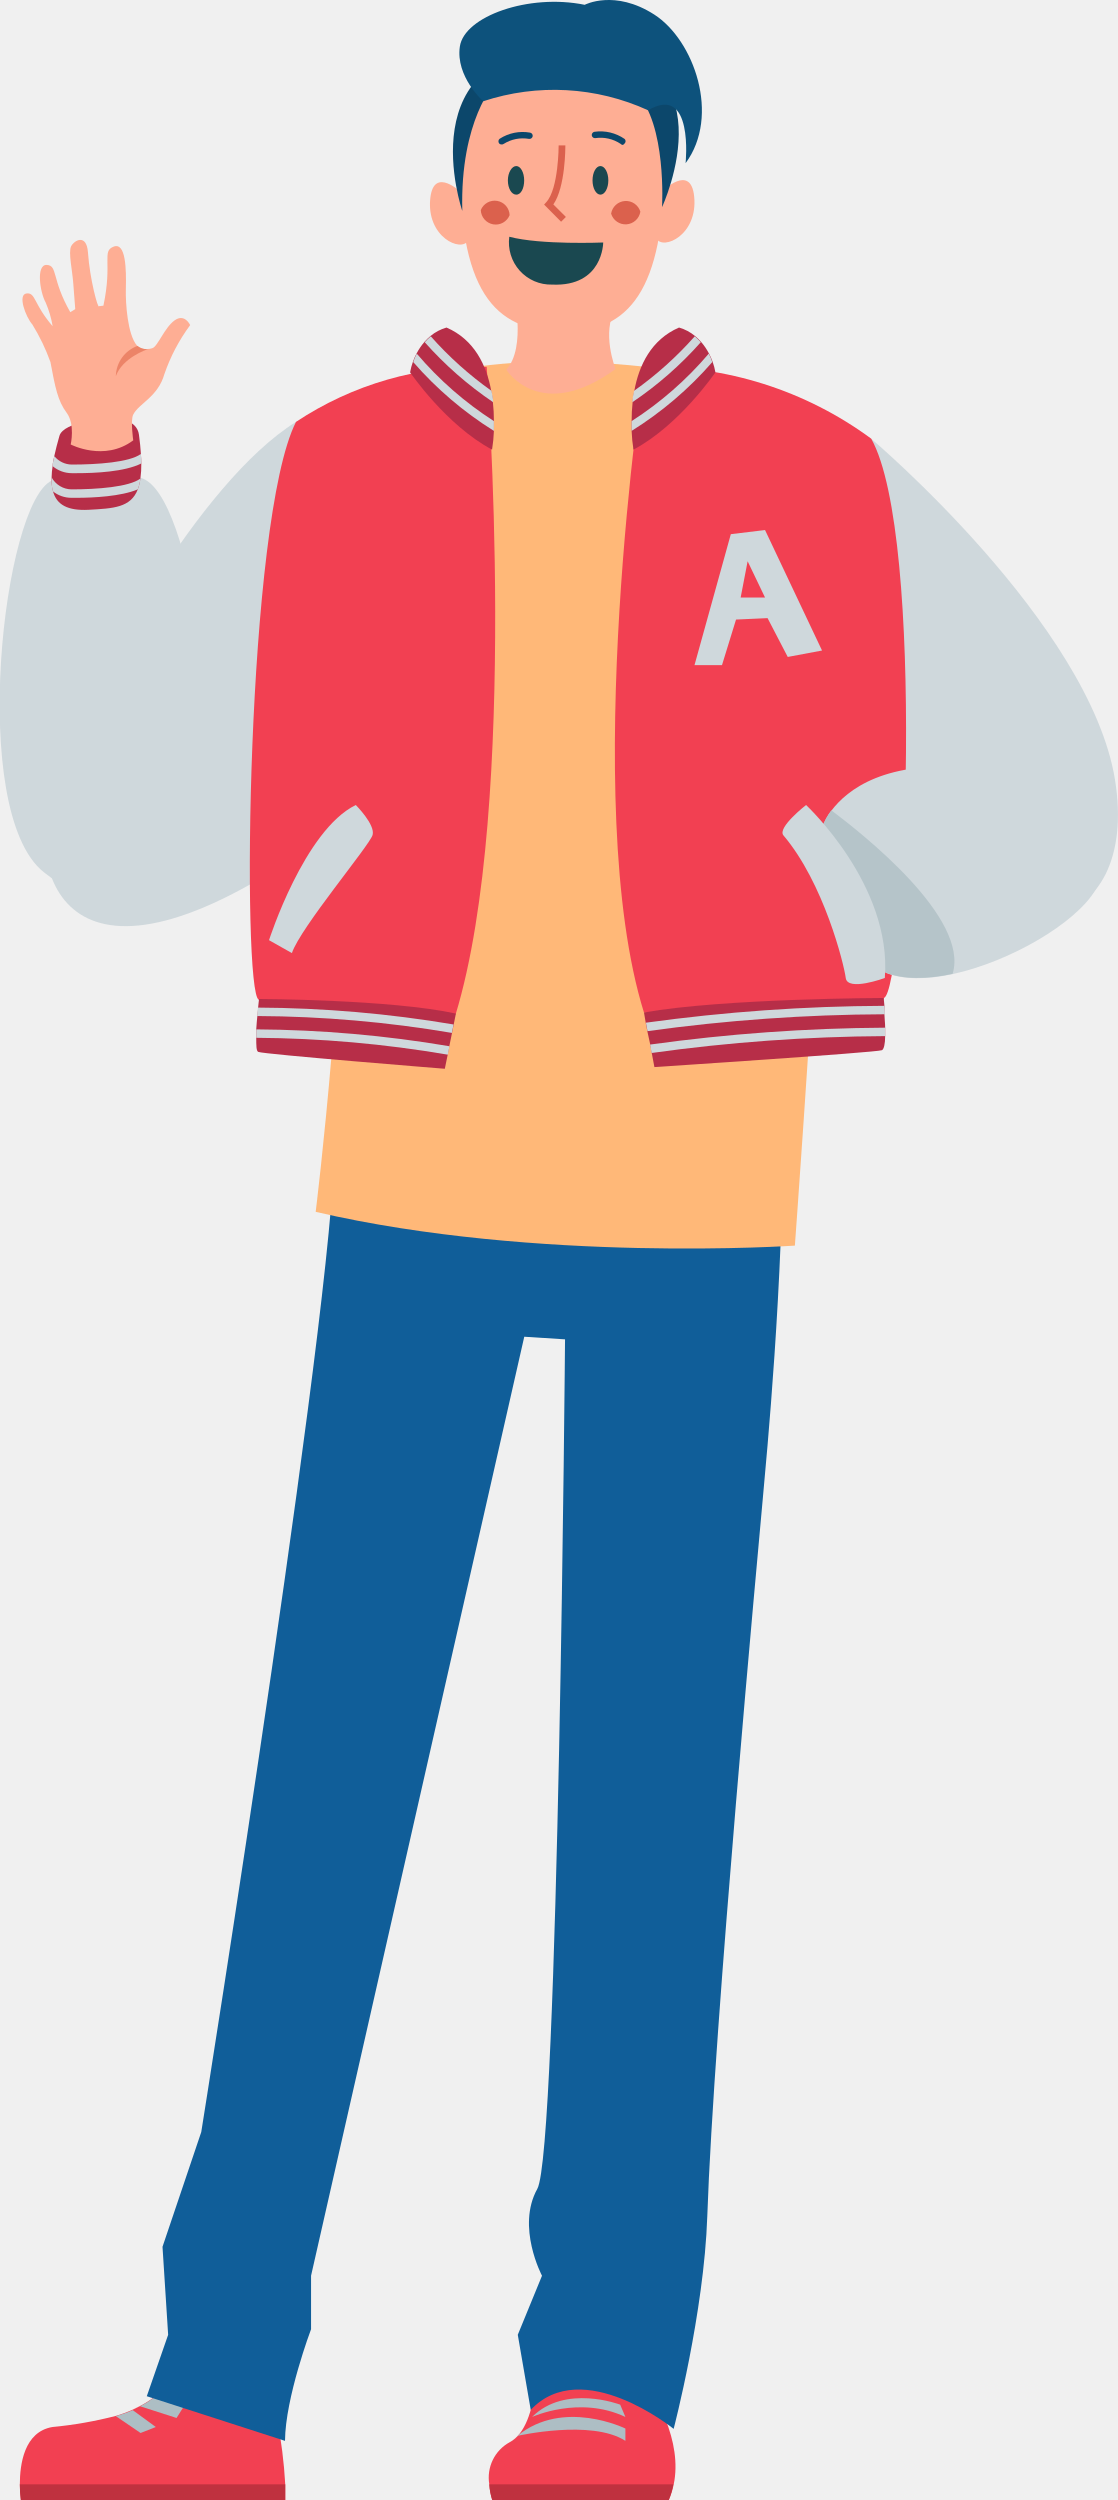
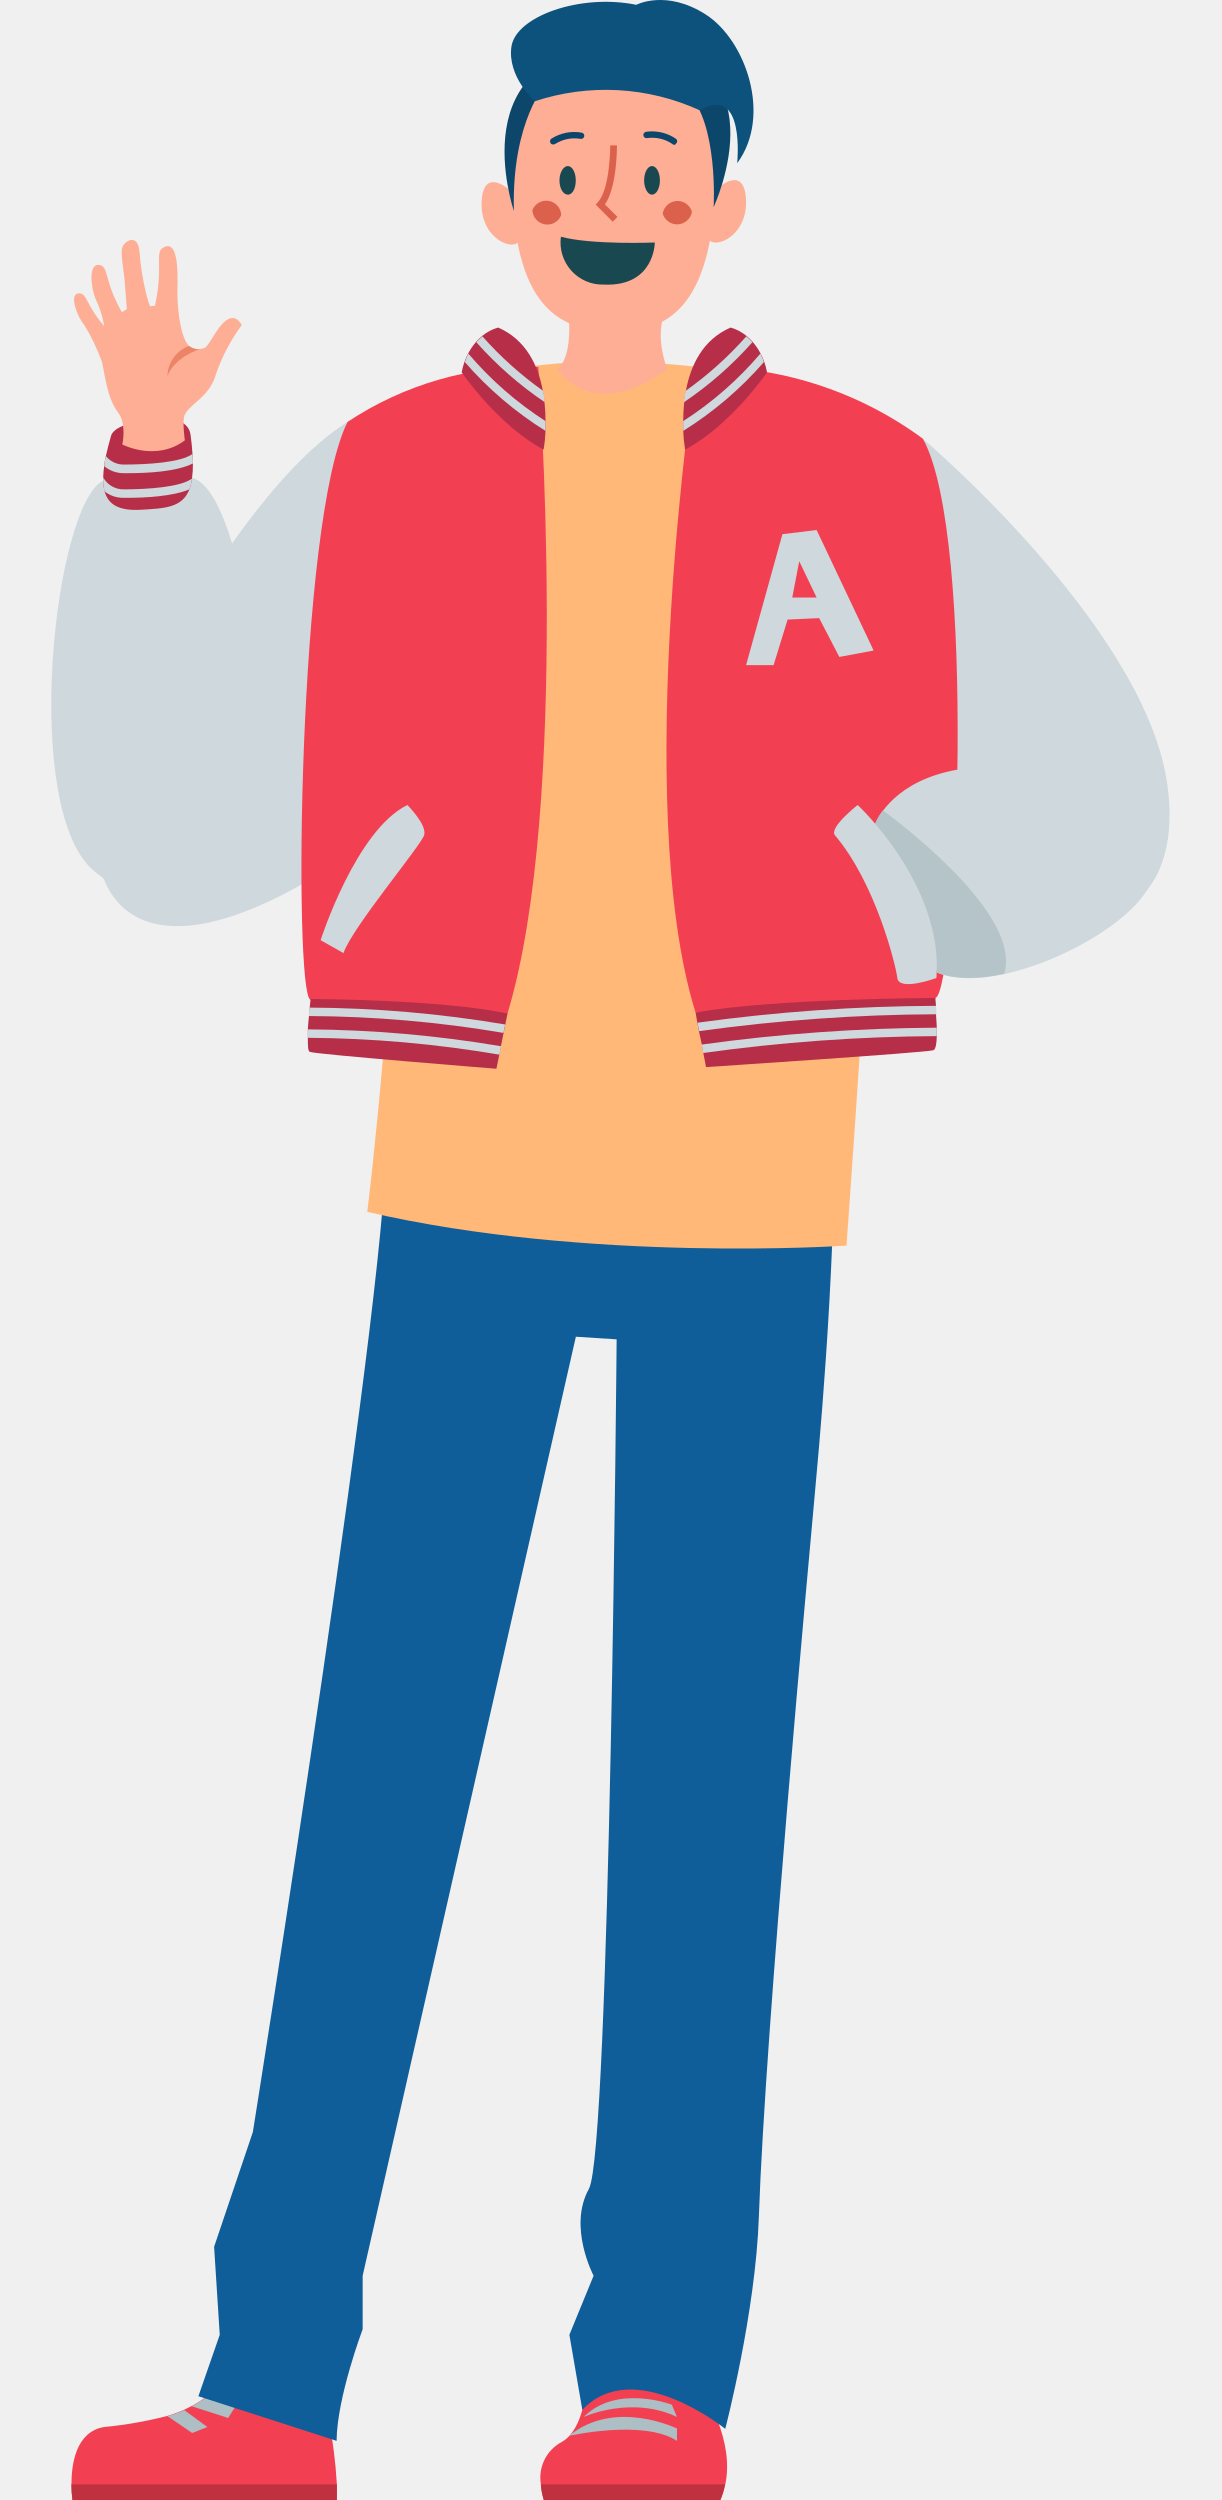
- <svg xmlns="http://www.w3.org/2000/svg" width="127" height="284" viewBox="0 0 127 284" fill="none">
+ <svg xmlns="http://www.w3.org/2000/svg" width="127" height="260" viewBox="0 0 127 284" fill="none">
  <g clip-path="url(#clip0)">
    <path d="M33.627 47.924C22.491 54.883 10.553 77.11 6.494 87.088C2.435 97.066 5.539 114.539 30.771 99.088C56.003 83.638 33.627 47.924 33.627 47.924Z" fill="#CFD8DC" />
    <path d="M98.97 49.841C98.97 49.841 123.801 70.851 126.666 88.593C129.531 106.335 113.372 111.415 100.565 89.465C87.758 67.516 98.97 49.841 98.97 49.841Z" fill="#CFD8DC" />
    <path d="M2.254 282.217C2.251 282.813 2.289 283.409 2.368 284H32.404C32.404 283.406 32.404 282.811 32.404 282.217C32.121 277.202 31.157 272.249 29.539 267.495L22.032 264.255C21.658 267.383 20.077 270.238 17.63 272.211C17.095 272.637 16.519 273.01 15.911 273.322C15.643 273.466 15.366 273.6 15.08 273.735C14.46 274.014 13.822 274.251 13.17 274.444C10.803 275.055 8.392 275.479 5.959 275.709C2.741 276.246 2.254 279.955 2.254 282.217Z" fill="#F24052" />
    <path d="M2.254 282.217C2.251 282.813 2.289 283.409 2.368 284H32.404C32.404 283.406 32.404 282.811 32.404 282.217H2.254Z" fill="#BF313F" />
    <path d="M15.911 273.351L20.056 274.683L21.011 273.169L17.678 272.211C17.129 272.65 16.537 273.032 15.911 273.351V273.351Z" fill="#ADBEC4" />
    <path d="M13.16 274.473L15.968 276.389L17.697 275.709L15.08 273.792C14.456 274.062 13.815 274.289 13.16 274.473V274.473Z" fill="#ADBEC4" />
    <path d="M55.583 282.217C55.62 282.823 55.732 283.422 55.917 284H75.973C76.225 283.428 76.414 282.83 76.536 282.217C78.513 272.632 65.21 260.852 65.21 260.852L60.988 266.507C60.988 266.507 61.485 275.546 57.904 277.434C57.068 277.889 56.395 278.594 55.979 279.452C55.562 280.31 55.424 281.277 55.583 282.217V282.217Z" fill="#F24052" />
    <path d="M76.488 282.217H55.583C55.62 282.823 55.732 283.422 55.917 284H75.973C76.209 283.426 76.381 282.828 76.488 282.217V282.217Z" fill="#BF313F" />
    <path d="M58.773 276.716C58.773 276.716 67.206 274.799 71.045 277.281V275.882C71.045 275.882 63.987 272.421 58.773 276.716Z" fill="#ADBEC4" />
    <path d="M60.444 274.568C60.444 274.568 65.83 272.095 71.045 274.568L70.453 273.169C70.453 273.169 64.216 270.792 60.444 274.568Z" fill="#ADBEC4" />
    <path d="M88.99 126.894C88.99 145.997 87.08 165.454 86.64 170.39C86.201 175.327 81.063 230.449 80.347 251.776C79.984 262.702 76.527 275.92 76.527 275.92C76.527 275.92 66.155 267.514 60.291 273.763L58.82 265.233L61.571 258.523C61.571 258.523 58.629 252.974 61.036 248.66C63.443 244.347 64.188 152.15 64.188 152.15L59.556 151.853L35.336 258.523V264.6C35.336 264.6 32.414 272.345 32.376 277.281L16.675 272.211L19.101 265.233L18.461 255.236L22.863 242.2C22.863 242.2 39.156 140.236 37.905 128.792L88.99 126.894Z" fill="#105E99" />
    <path d="M37.132 46.496C37.132 46.496 48.134 40.745 64.283 41.081C80.433 41.416 91.253 45.337 94.118 48.039C96.984 50.742 90.298 141.502 90.298 141.502C90.298 141.502 61.008 143.505 35.862 137.668C35.862 137.668 39.682 106.776 39.042 85.612C38.402 64.449 37.132 46.496 37.132 46.496Z" fill="#FFB878" />
    <path d="M58.314 33.125C58.314 33.125 59.852 39.461 57.512 41.991C57.512 41.991 61.332 48.164 69.927 41.924C69.927 41.924 68.285 37.764 69.927 35.061L58.314 33.125Z" fill="#FEAE94" />
    <path d="M75.209 21.758C75.209 21.758 78.456 18.508 78.857 22.304C79.316 26.703 75.333 28.477 74.559 27.096C73.786 25.716 75.209 21.758 75.209 21.758Z" fill="#FEAE94" />
    <path d="M52.527 21.988C52.527 21.988 49.28 18.738 48.879 22.534C48.42 26.933 52.403 28.707 53.176 27.326C53.95 25.946 52.527 21.988 52.527 21.988Z" fill="#FEAE94" />
    <path d="M64.197 37.697C71.398 37.697 75.448 32.972 75.448 18.825C75.448 11.502 71.761 7.045 63.691 7.045C55.621 7.045 52.231 11.521 52.231 18.825C52.24 34.026 56.758 37.697 64.197 37.697Z" fill="#FEAE94" />
    <path d="M54.618 23.866C54.632 24.257 54.78 24.631 55.036 24.925C55.291 25.22 55.641 25.417 56.024 25.485C56.408 25.552 56.803 25.485 57.143 25.295C57.483 25.105 57.748 24.804 57.894 24.441C57.88 24.051 57.732 23.677 57.477 23.382C57.221 23.088 56.872 22.89 56.488 22.823C56.104 22.756 55.709 22.822 55.369 23.012C55.029 23.202 54.764 23.504 54.618 23.866V23.866Z" fill="#DB614D" />
    <path d="M69.421 24.269C69.533 24.64 69.767 24.962 70.085 25.183C70.402 25.403 70.785 25.51 71.17 25.484C71.556 25.459 71.921 25.303 72.207 25.042C72.493 24.781 72.683 24.431 72.745 24.048C72.633 23.677 72.399 23.355 72.082 23.134C71.764 22.914 71.381 22.808 70.996 22.833C70.61 22.859 70.245 23.015 69.959 23.275C69.673 23.536 69.484 23.886 69.421 24.269Z" fill="#DB614D" />
    <path d="M56.958 16.409C57.005 16.417 57.053 16.415 57.099 16.404C57.145 16.392 57.188 16.371 57.226 16.342C58.079 15.807 59.099 15.606 60.091 15.777C60.184 15.791 60.279 15.769 60.357 15.716C60.435 15.663 60.49 15.582 60.511 15.489C60.528 15.395 60.507 15.298 60.454 15.219C60.4 15.141 60.318 15.086 60.224 15.067C59.022 14.852 57.783 15.102 56.758 15.767C56.684 15.827 56.636 15.913 56.624 16.008C56.611 16.102 56.635 16.198 56.691 16.275C56.722 16.317 56.762 16.351 56.809 16.374C56.855 16.397 56.906 16.409 56.958 16.409Z" fill="#0C476B" />
    <path d="M70.73 16.467C70.826 16.441 70.908 16.38 70.959 16.294C70.993 16.261 71.019 16.222 71.038 16.178C71.056 16.134 71.066 16.088 71.066 16.04C71.066 15.993 71.056 15.946 71.038 15.902C71.019 15.859 70.993 15.819 70.959 15.786C69.956 15.09 68.728 14.799 67.521 14.972C67.429 14.99 67.347 15.043 67.292 15.119C67.237 15.196 67.213 15.29 67.225 15.384C67.239 15.479 67.29 15.565 67.367 15.622C67.444 15.68 67.54 15.704 67.635 15.691C68.638 15.545 69.659 15.777 70.501 16.342C70.56 16.409 70.641 16.453 70.73 16.467Z" fill="#0C476B" />
    <path d="M57.694 20.492C57.694 21.384 58.104 22.112 58.649 22.112C59.193 22.112 59.546 21.384 59.546 20.492C59.546 19.601 59.145 18.863 58.649 18.863C58.152 18.863 57.694 19.591 57.694 20.492Z" fill="#1A4850" />
    <path d="M67.311 20.492C67.311 21.384 67.712 22.112 68.208 22.112C68.705 22.112 69.106 21.384 69.106 20.492C69.106 19.601 68.705 18.863 68.208 18.863C67.712 18.863 67.311 19.591 67.311 20.492Z" fill="#1A4850" />
    <path d="M72.258 10.543C72.258 10.543 67.254 10.198 56.261 9.403C56.261 9.403 52.24 13.611 52.517 23.962C52.517 23.962 46.08 5.32 64.875 5.32C83.67 5.32 75.209 23.531 75.209 23.531C75.209 23.531 75.763 14.004 72.258 10.543Z" fill="#0C476B" />
    <path d="M63.739 25.189L64.283 24.643L62.86 23.224C64.235 21.259 64.226 16.726 64.226 16.515H63.462C63.462 16.563 63.462 21.441 62.058 22.965L61.81 23.243L63.739 25.189Z" fill="#DB614D" />
    <path d="M68.523 27.547C68.523 27.547 61.437 27.844 57.856 26.895C57.763 27.584 57.82 28.284 58.023 28.948C58.227 29.612 58.572 30.224 59.034 30.741C59.497 31.258 60.066 31.667 60.701 31.942C61.337 32.216 62.025 32.349 62.717 32.33C68.523 32.589 68.523 27.547 68.523 27.547Z" fill="#1A4850" />
    <path d="M54.895 11.502C54.895 11.502 51.734 8.703 52.24 5.281C52.746 1.859 60.052 -0.757 66.422 0.546C66.422 0.546 69.813 -1.246 74.33 1.658C78.847 4.562 81.865 13.16 77.883 18.537C77.883 18.537 78.838 9.451 73.623 12.527C67.73 9.838 61.045 9.472 54.895 11.502V11.502Z" fill="#0D527C" />
    <path d="M73.155 41.675C73.155 41.675 65.716 91.142 73.155 115.028C73.155 115.028 97.986 114.204 100.402 113.379C102.819 112.555 105.178 60.912 98.97 49.832C91.497 44.33 82.421 41.462 73.155 41.675V41.675Z" fill="#F24052" />
    <path d="M124.46 101.073C122.187 104.906 114.757 109.229 108.224 110.657C105.359 111.28 102.599 111.328 100.584 110.494C100.584 110.494 99.514 99.855 93.402 93.999C93.647 93.307 94.002 92.66 94.453 92.082C96.21 89.753 100.593 86.197 110.736 87.29C125.482 88.833 127.735 95.59 124.46 101.073Z" fill="#CFD8DC" />
    <path d="M81.273 42.298C81.273 42.298 77.176 48.308 71.962 51.078C71.849 50.373 71.778 49.663 71.752 48.95C71.752 48.614 71.752 48.241 71.752 47.838C71.749 47.121 71.788 46.404 71.866 45.691C71.866 45.269 71.971 44.838 72.057 44.397C72.582 41.522 73.967 38.579 77.138 37.209C77.802 37.399 78.42 37.725 78.953 38.167C79.198 38.373 79.428 38.597 79.64 38.838C79.981 39.231 80.276 39.662 80.519 40.122C80.688 40.429 80.832 40.75 80.948 41.081C81.09 41.477 81.198 41.884 81.273 42.298Z" fill="#B72E48" />
    <path d="M80.92 41.129C78.267 44.177 75.177 46.813 71.751 48.95C71.751 48.614 71.751 48.241 71.751 47.838C75.034 45.73 77.989 43.146 80.519 40.17C80.678 40.478 80.812 40.799 80.92 41.129V41.129Z" fill="#CFD8DC" />
    <path d="M79.611 38.876C77.315 41.466 74.703 43.755 71.837 45.691C71.837 45.269 71.942 44.838 72.028 44.397C74.556 42.605 76.869 40.528 78.924 38.205C79.169 38.411 79.399 38.636 79.611 38.876V38.876Z" fill="#CFD8DC" />
    <path d="M100.555 116.744C100.555 117.07 100.555 117.396 100.555 117.702C100.555 118.546 100.412 119.217 100.183 119.303C99.467 119.571 74.34 121.22 74.34 121.22L74.025 119.552L73.853 118.594L73.537 117.146L73.356 116.188L73.156 115.018C82.19 113.418 100.403 113.37 100.403 113.37C100.403 113.37 100.403 113.725 100.469 114.252C100.469 114.53 100.469 114.856 100.469 115.21C100.469 115.565 100.555 116.226 100.555 116.744Z" fill="#B72E48" />
    <path d="M100.517 115.22C91.498 115.256 82.491 115.896 73.556 117.137L73.375 116.178C82.354 114.94 91.406 114.3 100.469 114.261C100.479 114.539 100.498 114.865 100.517 115.22Z" fill="#CFD8DC" />
    <path d="M100.555 116.744C100.555 117.07 100.555 117.396 100.555 117.702C91.679 117.751 82.816 118.391 74.024 119.619L73.853 118.661C82.702 117.436 91.622 116.796 100.555 116.744V116.744Z" fill="#CFD8DC" />
    <path d="M86.908 60.212L83.021 60.682L78.895 75.558H82.018L83.613 70.382L87.195 70.219L89.487 74.628L93.383 73.899L86.908 60.212ZM84.138 67.88L84.931 63.759L86.908 67.88H84.138Z" fill="#CFD8DC" />
    <path d="M55.287 41.675C55.287 41.675 59.04 91.277 51.763 115.229C51.763 115.229 31.325 114.405 29.396 113.571C27.467 112.737 27.983 59.043 33.627 47.924C40.04 43.667 47.6 41.486 55.287 41.675V41.675Z" fill="#F24052" />
    <path d="M46.586 42.298C46.586 42.298 50.684 48.308 55.898 51.078C56.011 50.373 56.081 49.663 56.108 48.95C56.108 48.614 56.108 48.241 56.108 47.838C56.11 47.121 56.072 46.404 55.993 45.691C55.993 45.269 55.888 44.838 55.803 44.397C55.277 41.522 53.892 38.579 50.722 37.209C50.057 37.399 49.439 37.725 48.907 38.167C48.661 38.373 48.432 38.597 48.219 38.838C47.879 39.231 47.584 39.662 47.341 40.122C47.172 40.429 47.028 40.75 46.911 41.081C46.77 41.477 46.661 41.884 46.586 42.298V42.298Z" fill="#B72E48" />
    <path d="M46.94 41.129C49.593 44.177 52.683 46.813 56.108 48.95C56.108 48.614 56.108 48.241 56.108 47.838C52.825 45.73 49.871 43.146 47.341 40.17C47.182 40.478 47.048 40.799 46.94 41.129Z" fill="#CFD8DC" />
    <path d="M48.248 38.876C50.545 41.466 53.157 43.755 56.022 45.691C56.022 45.269 55.917 44.838 55.831 44.397C53.304 42.605 50.99 40.528 48.936 38.205C48.69 38.411 48.461 38.636 48.248 38.876V38.876Z" fill="#CFD8DC" />
    <path d="M29.109 116.935C29.109 117.261 29.109 117.597 29.109 117.894C29.109 118.737 29.109 119.408 29.339 119.495C29.912 119.763 50.531 121.412 50.531 121.412L50.874 119.734L51.056 118.776L51.362 117.28L51.553 116.322L51.791 115.143C44.428 113.533 29.424 113.485 29.424 113.485L29.329 114.376C29.329 114.654 29.272 114.98 29.243 115.335C29.214 115.689 29.128 116.427 29.109 116.935Z" fill="#B72E48" />
    <path d="M29.214 115.421C36.627 115.456 44.024 116.097 51.333 117.338L51.524 116.38C44.18 115.14 36.748 114.499 29.3 114.463C29.281 114.74 29.243 115.066 29.214 115.421Z" fill="#CFD8DC" />
    <path d="M29.109 116.936C29.109 117.261 29.109 117.597 29.109 117.894C36.404 117.941 43.683 118.582 50.874 119.811L51.056 118.853C43.803 117.624 36.464 116.983 29.109 116.936V116.936Z" fill="#CFD8DC" />
    <path d="M15.968 54.279C22.014 55.841 25.671 86.724 22.176 93.97C18.68 101.216 13.638 105.913 4.985 99.088C-3.667 92.264 0.334 56.963 5.94 54.567C8.595 53.445 15.968 54.279 15.968 54.279Z" fill="#CFD8DC" />
    <path d="M16.054 52.65C16.062 53.224 16.027 53.797 15.949 54.365C15.899 54.785 15.8 55.197 15.653 55.592C14.851 57.672 12.874 57.758 10.075 57.912C7.707 58.036 6.427 57.356 6.017 55.794C5.879 55.275 5.827 54.738 5.864 54.203C5.871 53.779 5.91 53.356 5.978 52.937C5.978 52.573 6.093 52.199 6.169 51.797C6.322 51.097 6.513 50.34 6.752 49.516C7.23 47.867 12.062 47.551 12.062 47.551C13.523 47.416 15.567 47.723 15.787 49.391C15.892 50.196 15.968 50.915 16.006 51.567C16.035 51.96 16.054 52.314 16.054 52.65Z" fill="#B72E48" />
    <path d="M3.677 36.863C4.507 38.21 5.195 39.639 5.73 41.129C6.265 44.004 6.571 45.557 7.564 46.88C8.557 48.202 8.032 50.493 8.032 50.493C8.032 50.493 11.852 52.487 15.137 50.023C15.137 50.023 14.803 47.742 15.137 47.09C15.806 45.797 17.945 45.097 18.68 42.48C19.367 40.492 20.353 38.62 21.603 36.931C21.603 36.931 20.982 35.569 19.836 36.394C18.69 37.218 17.926 39.336 17.324 39.547C17.2 39.59 17.072 39.618 16.942 39.633V39.633C16.71 39.68 16.471 39.674 16.241 39.616C16.011 39.558 15.797 39.449 15.615 39.298C15.588 39.285 15.565 39.265 15.548 39.24C14.497 38.014 14.249 34.448 14.297 32.809C14.354 30.576 14.297 27.489 12.912 28.017C11.527 28.544 12.797 29.79 11.747 34.726L11.241 34.783C11.145 35.138 10.209 31.793 9.99 28.659C9.827 26.502 8.423 27.298 8.08 27.978C7.736 28.659 8.242 30.806 8.337 32.368C8.414 33.403 8.5 34.477 8.548 35.119L7.984 35.464C5.845 31.716 6.571 30.164 5.32 30.096C4.069 30.029 4.527 33.183 5.195 34.381C5.562 35.238 5.825 36.136 5.979 37.055C3.782 34.505 4.069 33.221 3.018 33.336C1.967 33.451 2.913 35.991 3.677 36.863Z" fill="#FEAE94" />
    <path d="M13.16 42.729C13.905 40.678 16.551 39.739 16.885 39.633C16.662 39.671 16.433 39.661 16.214 39.603C15.995 39.545 15.791 39.441 15.615 39.298C14.908 39.554 14.295 40.019 13.857 40.631C13.419 41.244 13.176 41.975 13.16 42.729V42.729Z" fill="#EC8468" />
    <path d="M16.054 52.65C14.144 53.608 10.754 53.752 8.748 53.752H8.146C7.353 53.749 6.586 53.468 5.979 52.956C5.979 52.592 6.093 52.218 6.17 51.816C6.411 52.113 6.716 52.353 7.061 52.519C7.406 52.685 7.783 52.772 8.166 52.774C11.031 52.774 14.717 52.525 16.006 51.567C16.035 51.96 16.054 52.314 16.054 52.65Z" fill="#CFD8DC" />
    <path d="M15.949 54.365C15.899 54.785 15.8 55.197 15.653 55.592C13.743 56.397 10.591 56.551 8.71 56.551H8.108C7.349 56.552 6.612 56.295 6.017 55.822C5.879 55.304 5.827 54.766 5.864 54.231C6.086 54.64 6.413 54.981 6.811 55.22C7.209 55.46 7.663 55.588 8.127 55.592C11.031 55.592 14.66 55.324 15.949 54.365Z" fill="#CFD8DC" />
    <path d="M40.417 91.449C40.417 91.449 42.652 93.683 42.327 94.852C42.002 96.021 34.114 105.395 33.159 108.271L30.561 106.804C30.561 106.804 34.563 94.306 40.417 91.449Z" fill="#CFD8DC" />
    <path d="M108.215 110.629C105.35 111.252 102.59 111.3 100.574 110.466C100.574 110.466 99.505 99.826 93.393 93.97C93.638 93.278 93.992 92.631 94.443 92.053C97.919 94.679 110.163 104.264 108.215 110.629Z" fill="#B5C4C9" />
    <path d="M91.568 91.449C91.568 91.449 101.348 100.526 100.517 111.098C100.517 111.098 96.277 112.67 96.076 111.098C95.876 109.526 93.593 100.315 88.99 94.89C88.283 94.008 91.568 91.449 91.568 91.449Z" fill="#CFD8DC" />
  </g>
  <defs>
    <clipPath id="clip0">
      <rect width="127" height="284" fill="white" />
    </clipPath>
  </defs>
</svg>
